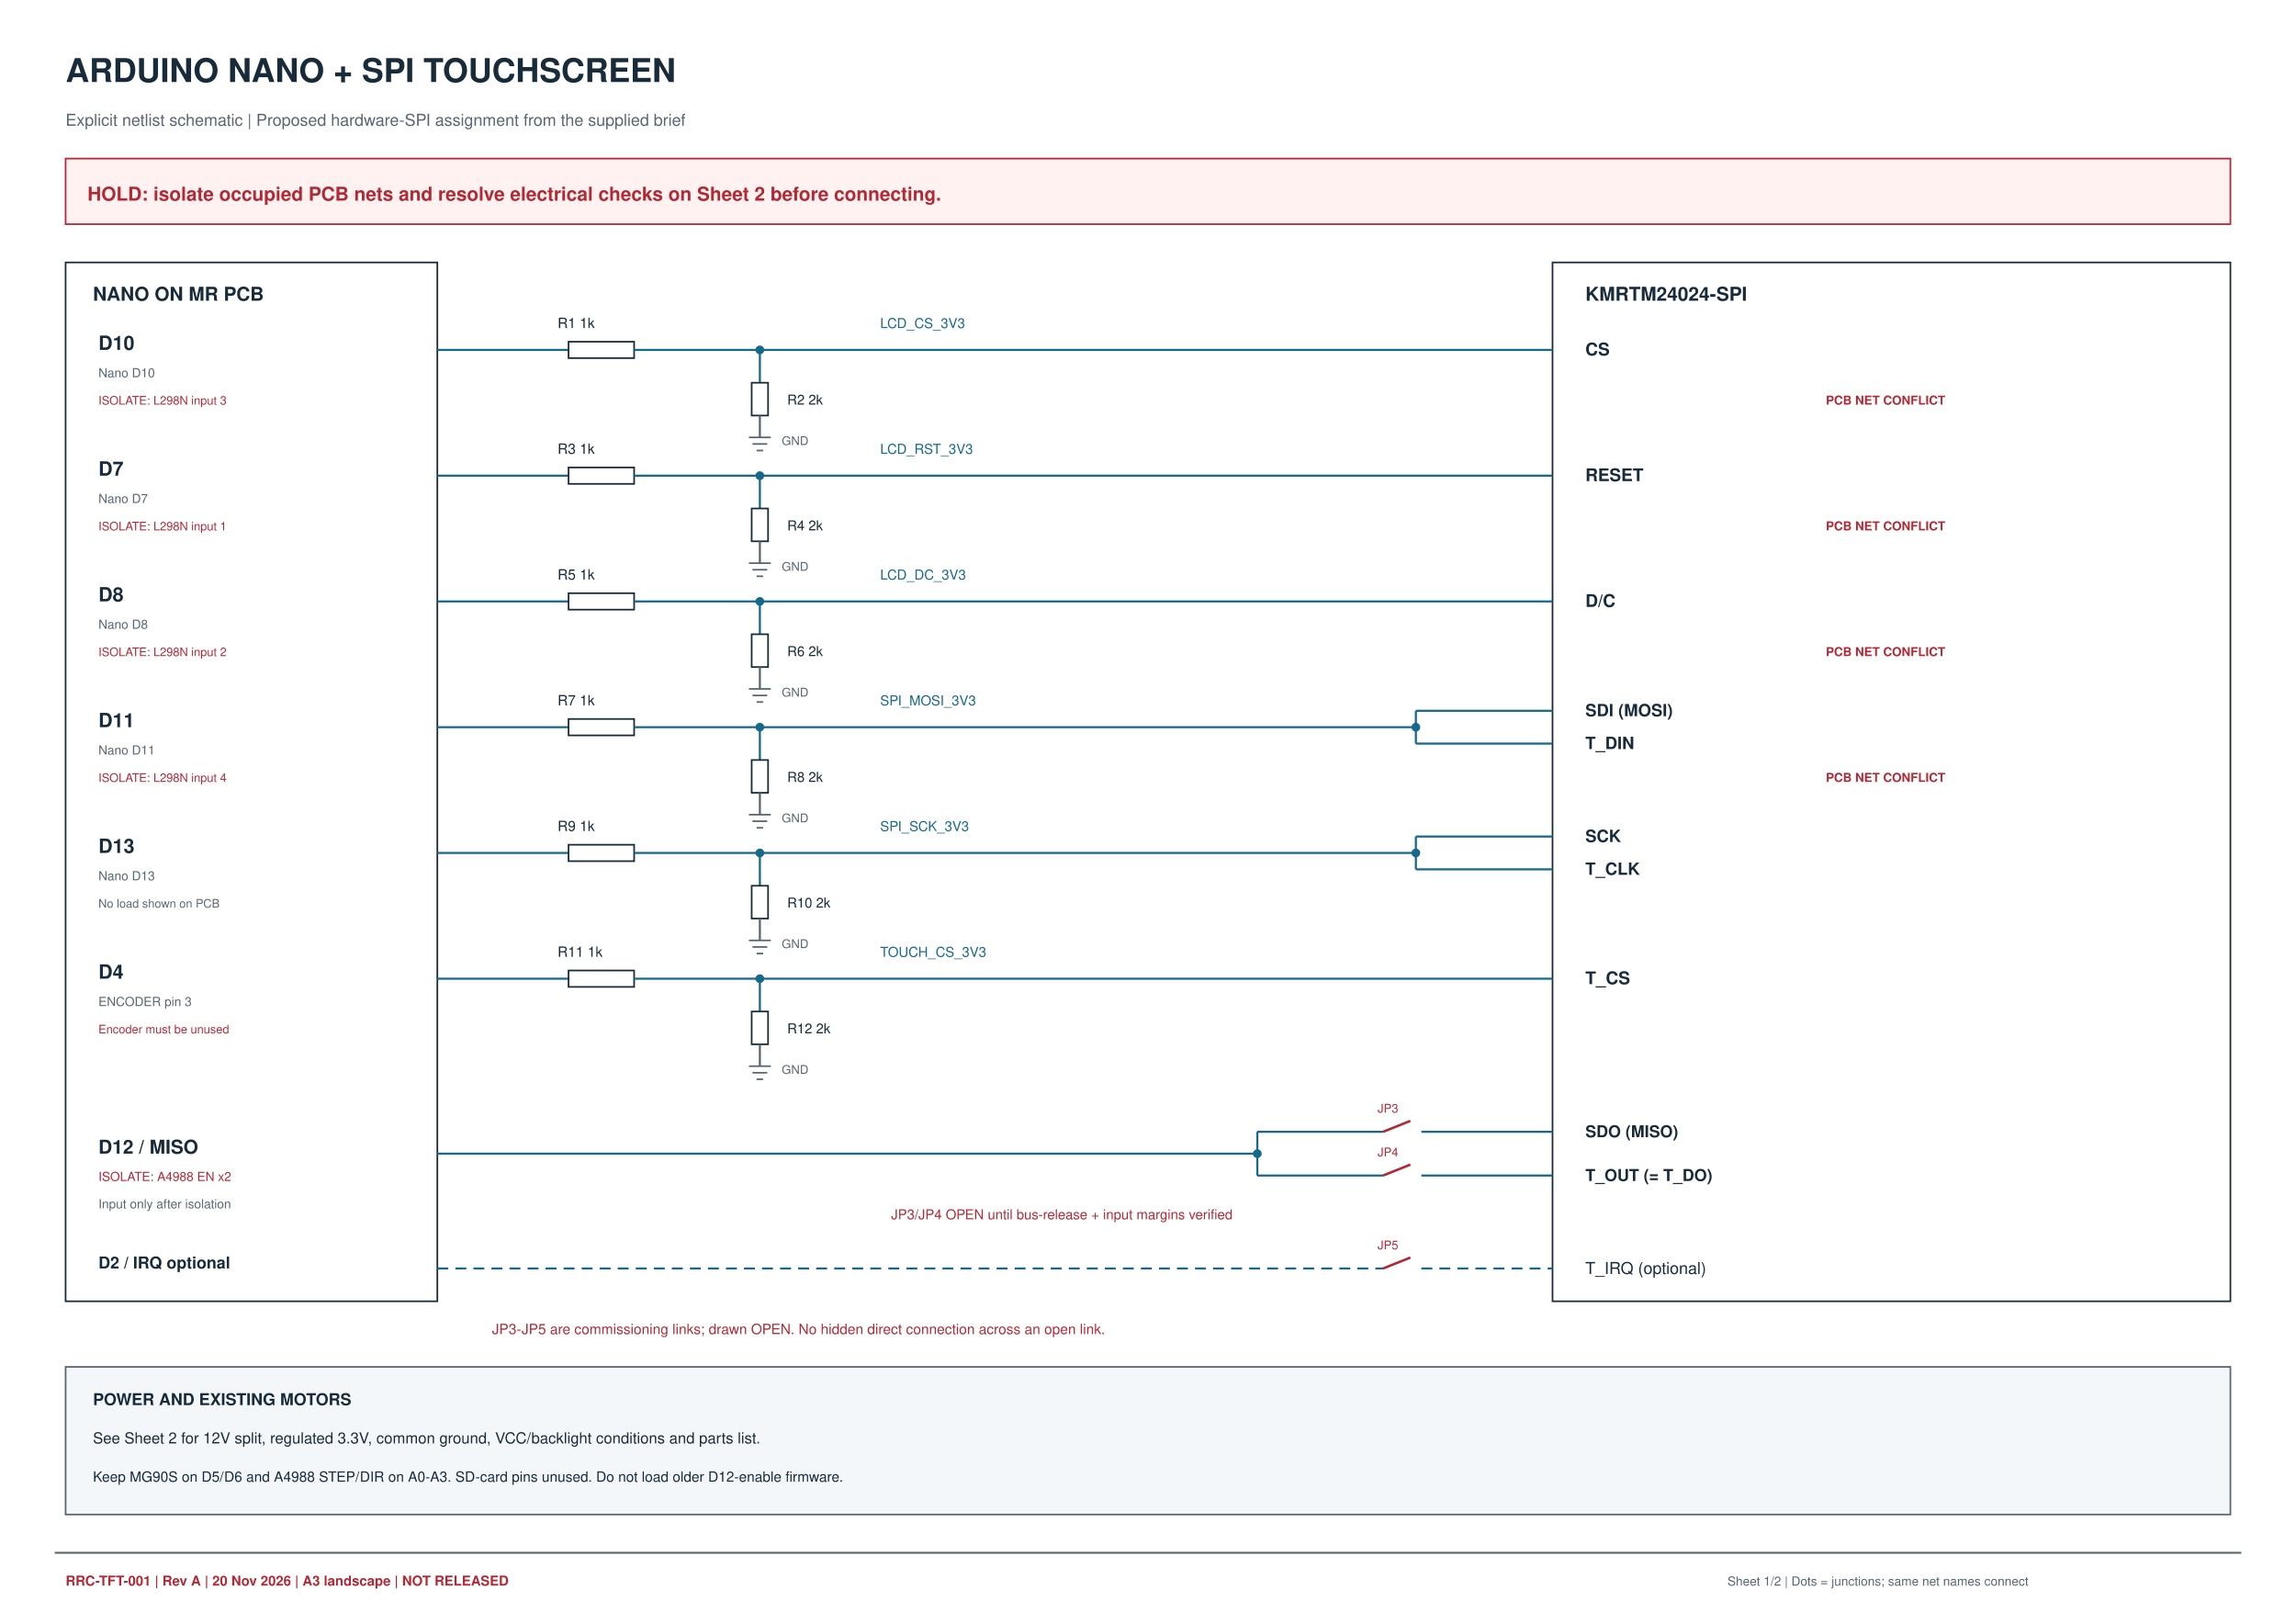
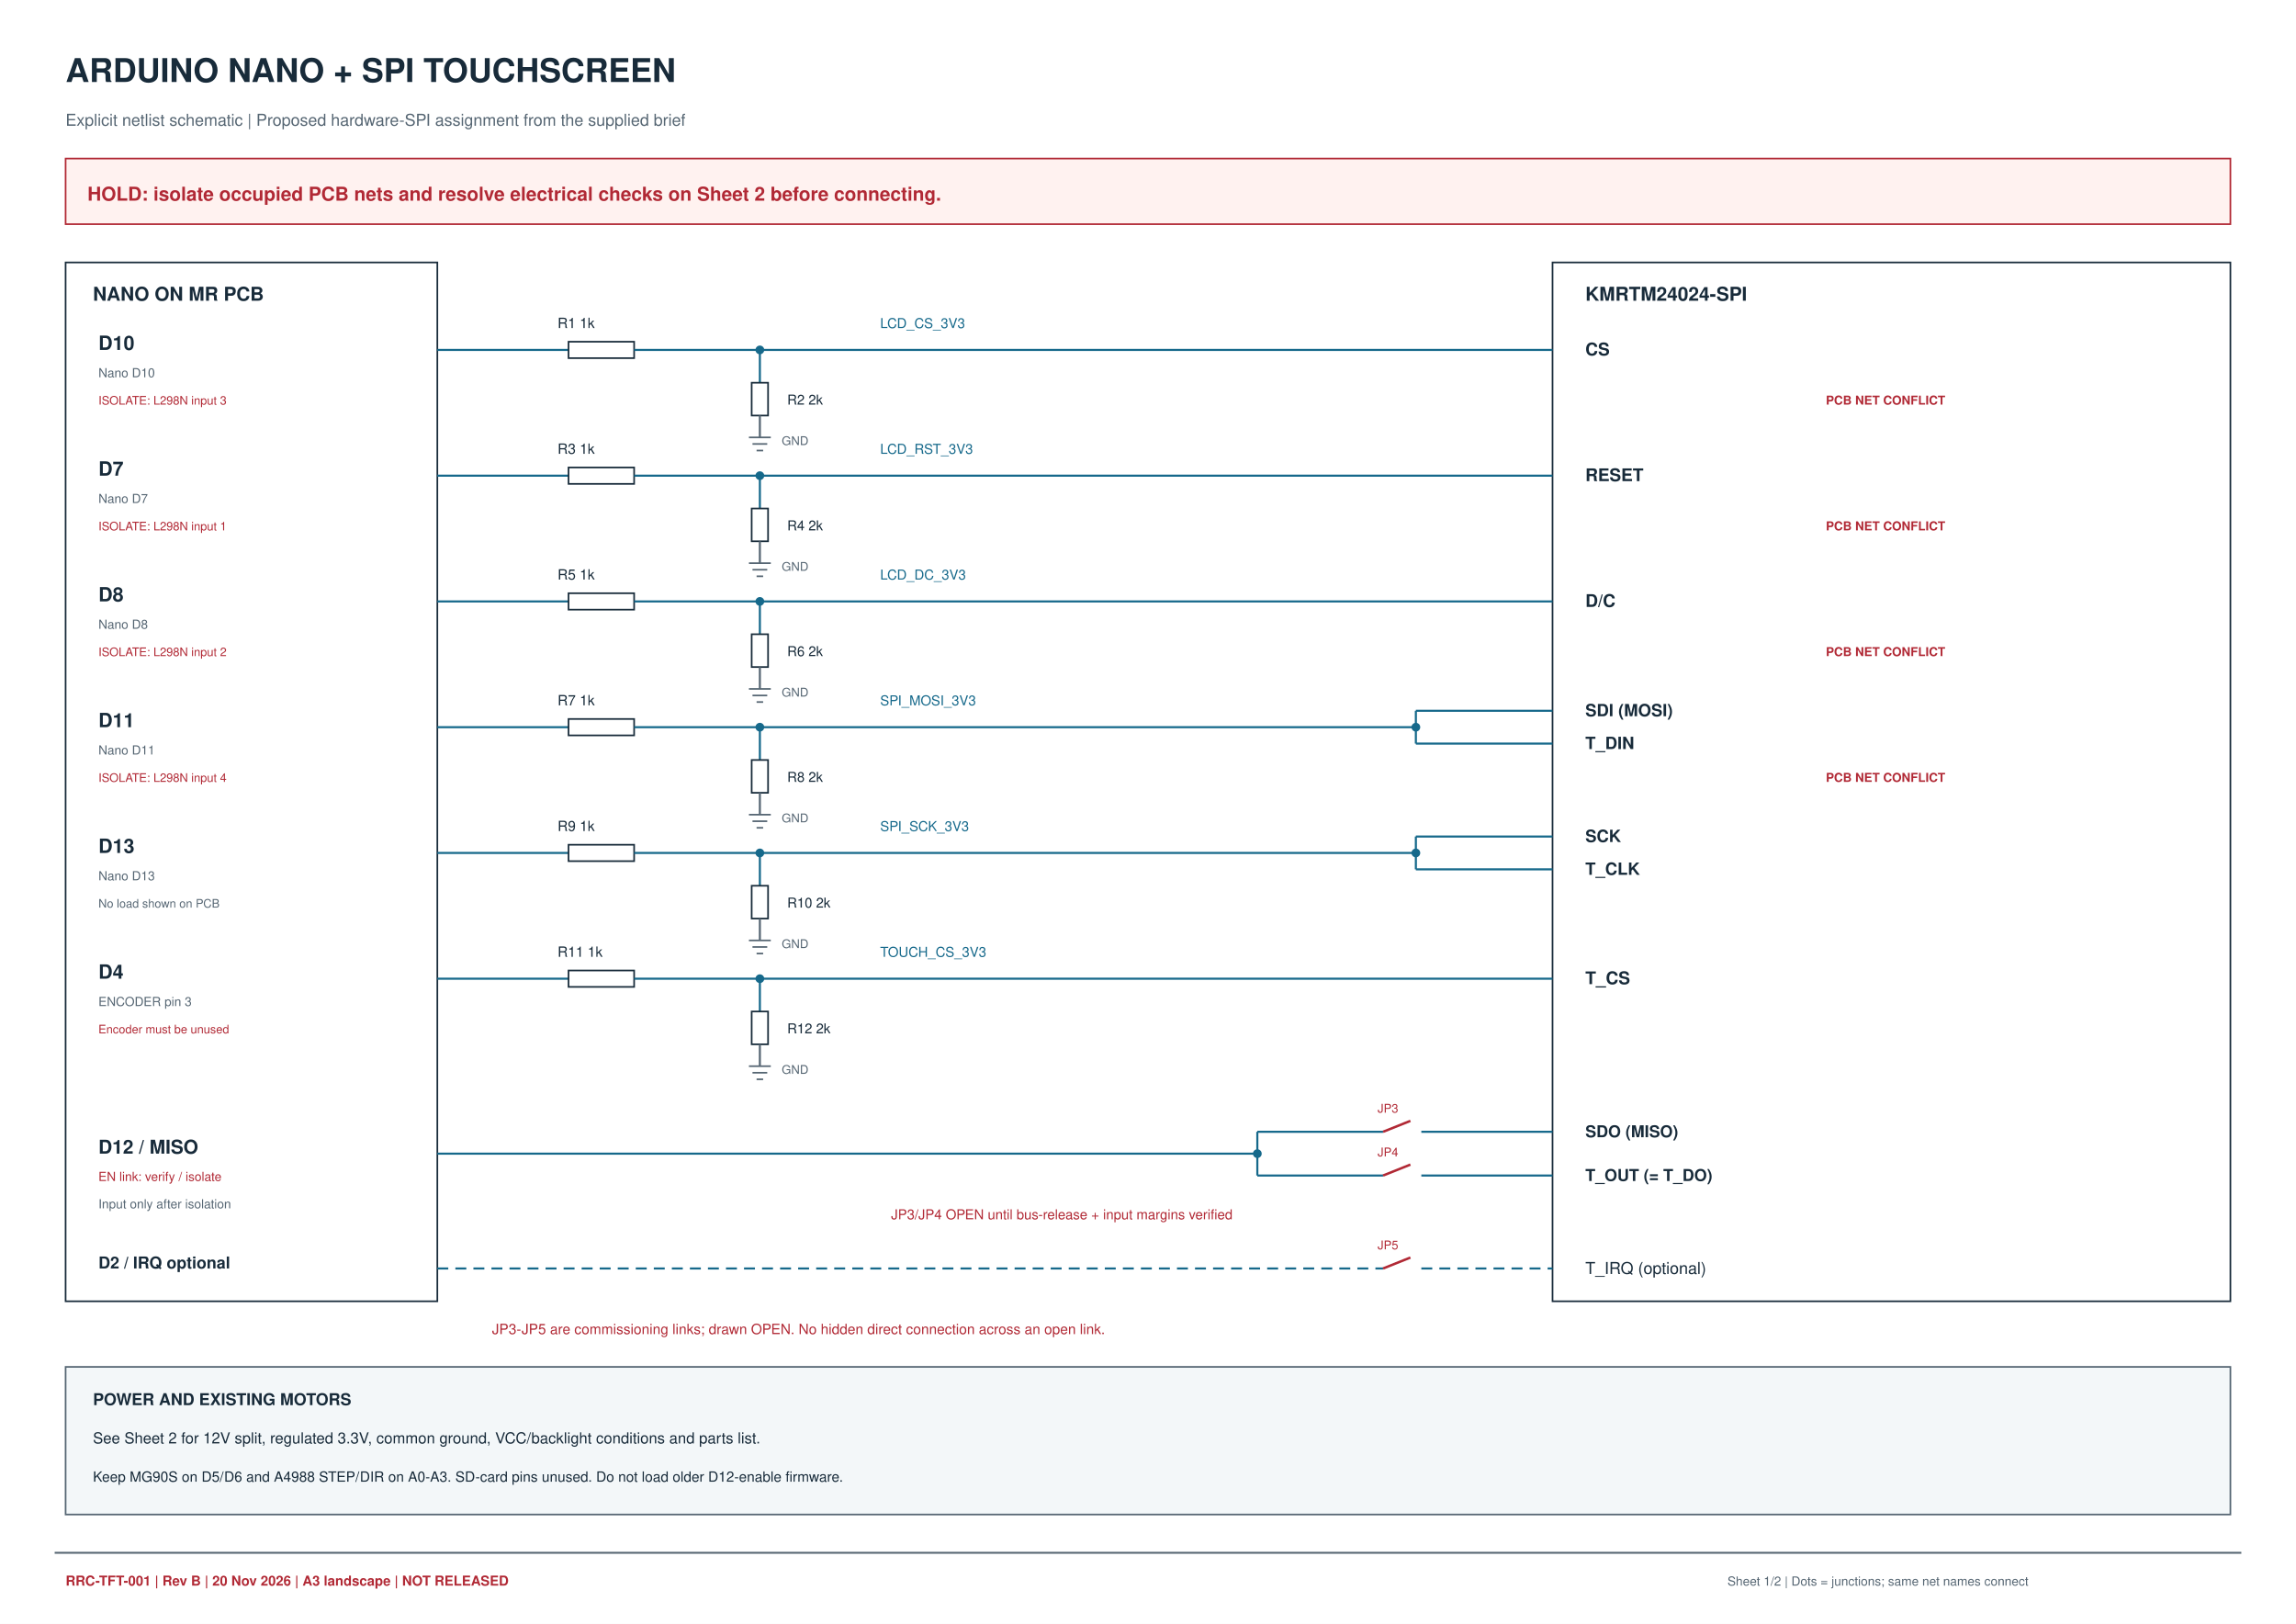
<svg xmlns="http://www.w3.org/2000/svg" width="420mm" height="297mm" viewBox="0 0 420 297">
  <rect width="420" height="297" fill="white" />
  <text x="12" y="15" font-family="Helvetica,Arial,sans-serif" font-size="6" font-weight="bold" fill="#182b3a">ARDUINO NANO + SPI TOUCHSCREEN</text>
  <text x="12" y="23" font-family="Helvetica,Arial,sans-serif" font-size="3" font-weight="normal" fill="#566673">Explicit netlist schematic | Proposed hardware-SPI assignment from the supplied brief</text>
  <rect x="12" y="29" width="396" height="12" fill="#fff2f0" stroke="#b12935" stroke-width=".3" />
  <text x="16" y="36.7" font-family="Helvetica,Arial,sans-serif" font-size="3.5" font-weight="bold" fill="#b12935">HOLD: isolate occupied PCB nets and resolve electrical checks on Sheet 2 before connecting.</text>
  <rect x="12" y="48" width="68" height="190" fill="white" stroke="#182b3a" stroke-width=".3" />
  <text x="17" y="55" font-family="Helvetica,Arial,sans-serif" font-size="3.5" font-weight="bold" fill="#182b3a">NANO ON MR PCB</text>
  <rect x="284" y="48" width="124" height="190" fill="white" stroke="#182b3a" stroke-width=".3" />
  <text x="290" y="55" font-family="Helvetica,Arial,sans-serif" font-size="3.5" font-weight="bold" fill="#182b3a">KMRTM24024-SPI</text>
  <text x="18" y="64" font-family="Helvetica,Arial,sans-serif" font-size="3.6" font-weight="bold" fill="#182b3a">D10</text>
  <text x="18" y="69" font-family="Helvetica,Arial,sans-serif" font-size="2.3" font-weight="normal" fill="#566673">Nano D10</text>
  <text x="18" y="74" font-family="Helvetica,Arial,sans-serif" font-size="2.15" font-weight="normal" fill="#b12935">ISOLATE: L298N input 3</text>
  <line x1="80" y1="64" x2="104" y2="64" stroke="#16698b" stroke-width="0.38" />
  <rect x="104" y="62.5" width="12" height="3" fill="white" stroke="#182b3a" stroke-width=".3" />
  <text x="102" y="60" font-family="Helvetica,Arial,sans-serif" font-size="2.6" font-weight="normal" fill="#182b3a">R1  1k</text>
  <line x1="116" y1="64" x2="139" y2="64" stroke="#16698b" stroke-width="0.38" />
  <circle cx="139" cy="64" r=".8" fill="#16698b" />
  <line x1="139" y1="64" x2="139" y2="70" stroke="#16698b" stroke-width="0.38" />
  <rect x="137.5" y="70" width="3" height="6" fill="white" stroke="#182b3a" stroke-width=".3" />
  <text x="144" y="74" font-family="Helvetica,Arial,sans-serif" font-size="2.5" font-weight="normal" fill="#182b3a">R2  2k</text>
  <line x1="139" y1="76" x2="139" y2="80" stroke="#566673" stroke-width="0.38" />
  <line x1="137.0" y1="80" x2="141.0" y2="80" stroke="#566673" stroke-width="0.3" />
  <line x1="137.65" y1="81.2" x2="140.35" y2="81.2" stroke="#566673" stroke-width="0.3" />
  <line x1="138.4" y1="82.4" x2="139.6" y2="82.4" stroke="#566673" stroke-width="0.3" />
  <text x="143" y="81.4" font-family="Helvetica,Arial,sans-serif" font-size="2.2" font-weight="normal" fill="#566673">GND</text>
  <text x="161" y="60" font-family="Helvetica,Arial,sans-serif" font-size="2.5" font-weight="normal" fill="#16698b">LCD_CS_3V3</text>
  <line x1="139" y1="64" x2="284" y2="64" stroke="#16698b" stroke-width="0.38" />
  <text x="290" y="65" font-family="Helvetica,Arial,sans-serif" font-size="3.2" font-weight="bold" fill="#182b3a">CS</text>
  <text x="334" y="74" font-family="Helvetica,Arial,sans-serif" font-size="2.25" font-weight="bold" fill="#b12935">PCB NET CONFLICT</text>
  <text x="18" y="87" font-family="Helvetica,Arial,sans-serif" font-size="3.6" font-weight="bold" fill="#182b3a">D7</text>
  <text x="18" y="92" font-family="Helvetica,Arial,sans-serif" font-size="2.3" font-weight="normal" fill="#566673">Nano D7</text>
  <text x="18" y="97" font-family="Helvetica,Arial,sans-serif" font-size="2.15" font-weight="normal" fill="#b12935">ISOLATE: L298N input 1</text>
  <line x1="80" y1="87" x2="104" y2="87" stroke="#16698b" stroke-width="0.38" />
  <rect x="104" y="85.5" width="12" height="3" fill="white" stroke="#182b3a" stroke-width=".3" />
  <text x="102" y="83" font-family="Helvetica,Arial,sans-serif" font-size="2.6" font-weight="normal" fill="#182b3a">R3  1k</text>
  <line x1="116" y1="87" x2="139" y2="87" stroke="#16698b" stroke-width="0.38" />
  <circle cx="139" cy="87" r=".8" fill="#16698b" />
  <line x1="139" y1="87" x2="139" y2="93" stroke="#16698b" stroke-width="0.38" />
  <rect x="137.5" y="93" width="3" height="6" fill="white" stroke="#182b3a" stroke-width=".3" />
  <text x="144" y="97" font-family="Helvetica,Arial,sans-serif" font-size="2.5" font-weight="normal" fill="#182b3a">R4  2k</text>
  <line x1="139" y1="99" x2="139" y2="103" stroke="#566673" stroke-width="0.38" />
  <line x1="137.0" y1="103" x2="141.0" y2="103" stroke="#566673" stroke-width="0.3" />
  <line x1="137.65" y1="104.2" x2="140.35" y2="104.2" stroke="#566673" stroke-width="0.3" />
  <line x1="138.4" y1="105.4" x2="139.6" y2="105.4" stroke="#566673" stroke-width="0.3" />
  <text x="143" y="104.4" font-family="Helvetica,Arial,sans-serif" font-size="2.2" font-weight="normal" fill="#566673">GND</text>
  <text x="161" y="83" font-family="Helvetica,Arial,sans-serif" font-size="2.5" font-weight="normal" fill="#16698b">LCD_RST_3V3</text>
  <line x1="139" y1="87" x2="284" y2="87" stroke="#16698b" stroke-width="0.38" />
  <text x="290" y="88" font-family="Helvetica,Arial,sans-serif" font-size="3.2" font-weight="bold" fill="#182b3a">RESET</text>
  <text x="334" y="97" font-family="Helvetica,Arial,sans-serif" font-size="2.25" font-weight="bold" fill="#b12935">PCB NET CONFLICT</text>
  <text x="18" y="110" font-family="Helvetica,Arial,sans-serif" font-size="3.6" font-weight="bold" fill="#182b3a">D8</text>
  <text x="18" y="115" font-family="Helvetica,Arial,sans-serif" font-size="2.3" font-weight="normal" fill="#566673">Nano D8</text>
  <text x="18" y="120" font-family="Helvetica,Arial,sans-serif" font-size="2.15" font-weight="normal" fill="#b12935">ISOLATE: L298N input 2</text>
  <line x1="80" y1="110" x2="104" y2="110" stroke="#16698b" stroke-width="0.38" />
  <rect x="104" y="108.5" width="12" height="3" fill="white" stroke="#182b3a" stroke-width=".3" />
  <text x="102" y="106" font-family="Helvetica,Arial,sans-serif" font-size="2.6" font-weight="normal" fill="#182b3a">R5  1k</text>
  <line x1="116" y1="110" x2="139" y2="110" stroke="#16698b" stroke-width="0.38" />
  <circle cx="139" cy="110" r=".8" fill="#16698b" />
  <line x1="139" y1="110" x2="139" y2="116" stroke="#16698b" stroke-width="0.38" />
  <rect x="137.5" y="116" width="3" height="6" fill="white" stroke="#182b3a" stroke-width=".3" />
  <text x="144" y="120" font-family="Helvetica,Arial,sans-serif" font-size="2.5" font-weight="normal" fill="#182b3a">R6  2k</text>
  <line x1="139" y1="122" x2="139" y2="126" stroke="#566673" stroke-width="0.38" />
  <line x1="137.0" y1="126" x2="141.0" y2="126" stroke="#566673" stroke-width="0.3" />
  <line x1="137.65" y1="127.2" x2="140.35" y2="127.2" stroke="#566673" stroke-width="0.3" />
  <line x1="138.4" y1="128.4" x2="139.6" y2="128.4" stroke="#566673" stroke-width="0.3" />
  <text x="143" y="127.4" font-family="Helvetica,Arial,sans-serif" font-size="2.2" font-weight="normal" fill="#566673">GND</text>
  <text x="161" y="106" font-family="Helvetica,Arial,sans-serif" font-size="2.5" font-weight="normal" fill="#16698b">LCD_DC_3V3</text>
  <line x1="139" y1="110" x2="284" y2="110" stroke="#16698b" stroke-width="0.38" />
  <text x="290" y="111" font-family="Helvetica,Arial,sans-serif" font-size="3.2" font-weight="bold" fill="#182b3a">D/C</text>
  <text x="334" y="120" font-family="Helvetica,Arial,sans-serif" font-size="2.25" font-weight="bold" fill="#b12935">PCB NET CONFLICT</text>
  <text x="18" y="133" font-family="Helvetica,Arial,sans-serif" font-size="3.6" font-weight="bold" fill="#182b3a">D11</text>
  <text x="18" y="138" font-family="Helvetica,Arial,sans-serif" font-size="2.3" font-weight="normal" fill="#566673">Nano D11</text>
  <text x="18" y="143" font-family="Helvetica,Arial,sans-serif" font-size="2.15" font-weight="normal" fill="#b12935">ISOLATE: L298N input 4</text>
  <line x1="80" y1="133" x2="104" y2="133" stroke="#16698b" stroke-width="0.38" />
  <rect x="104" y="131.5" width="12" height="3" fill="white" stroke="#182b3a" stroke-width=".3" />
  <text x="102" y="129" font-family="Helvetica,Arial,sans-serif" font-size="2.6" font-weight="normal" fill="#182b3a">R7  1k</text>
  <line x1="116" y1="133" x2="139" y2="133" stroke="#16698b" stroke-width="0.38" />
  <circle cx="139" cy="133" r=".8" fill="#16698b" />
  <line x1="139" y1="133" x2="139" y2="139" stroke="#16698b" stroke-width="0.38" />
  <rect x="137.5" y="139" width="3" height="6" fill="white" stroke="#182b3a" stroke-width=".3" />
  <text x="144" y="143" font-family="Helvetica,Arial,sans-serif" font-size="2.5" font-weight="normal" fill="#182b3a">R8  2k</text>
  <line x1="139" y1="145" x2="139" y2="149" stroke="#566673" stroke-width="0.38" />
  <line x1="137.0" y1="149" x2="141.0" y2="149" stroke="#566673" stroke-width="0.3" />
  <line x1="137.65" y1="150.2" x2="140.35" y2="150.2" stroke="#566673" stroke-width="0.3" />
  <line x1="138.4" y1="151.4" x2="139.6" y2="151.4" stroke="#566673" stroke-width="0.3" />
  <text x="143" y="150.4" font-family="Helvetica,Arial,sans-serif" font-size="2.2" font-weight="normal" fill="#566673">GND</text>
  <text x="161" y="129" font-family="Helvetica,Arial,sans-serif" font-size="2.5" font-weight="normal" fill="#16698b">SPI_MOSI_3V3</text>
  <line x1="139" y1="133" x2="259" y2="133" stroke="#16698b" stroke-width="0.38" />
  <circle cx="259" cy="133" r=".8" fill="#16698b" />
  <line x1="259" y1="130" x2="259" y2="136" stroke="#16698b" stroke-width="0.38" />
  <line x1="259" y1="130" x2="284" y2="130" stroke="#16698b" stroke-width="0.38" />
  <text x="290" y="131" font-family="Helvetica,Arial,sans-serif" font-size="3.1" font-weight="bold" fill="#182b3a">SDI (MOSI)</text>
  <line x1="259" y1="136" x2="284" y2="136" stroke="#16698b" stroke-width="0.38" />
  <text x="290" y="137" font-family="Helvetica,Arial,sans-serif" font-size="3.1" font-weight="bold" fill="#182b3a">T_DIN</text>
  <text x="334" y="143" font-family="Helvetica,Arial,sans-serif" font-size="2.25" font-weight="bold" fill="#b12935">PCB NET CONFLICT</text>
  <text x="18" y="156" font-family="Helvetica,Arial,sans-serif" font-size="3.6" font-weight="bold" fill="#182b3a">D13</text>
  <text x="18" y="161" font-family="Helvetica,Arial,sans-serif" font-size="2.3" font-weight="normal" fill="#566673">Nano D13</text>
  <text x="18" y="166" font-family="Helvetica,Arial,sans-serif" font-size="2.15" font-weight="normal" fill="#566673">No load shown on PCB</text>
  <line x1="80" y1="156" x2="104" y2="156" stroke="#16698b" stroke-width="0.38" />
  <rect x="104" y="154.5" width="12" height="3" fill="white" stroke="#182b3a" stroke-width=".3" />
  <text x="102" y="152" font-family="Helvetica,Arial,sans-serif" font-size="2.6" font-weight="normal" fill="#182b3a">R9  1k</text>
  <line x1="116" y1="156" x2="139" y2="156" stroke="#16698b" stroke-width="0.38" />
  <circle cx="139" cy="156" r=".8" fill="#16698b" />
  <line x1="139" y1="156" x2="139" y2="162" stroke="#16698b" stroke-width="0.38" />
  <rect x="137.5" y="162" width="3" height="6" fill="white" stroke="#182b3a" stroke-width=".3" />
  <text x="144" y="166" font-family="Helvetica,Arial,sans-serif" font-size="2.5" font-weight="normal" fill="#182b3a">R10  2k</text>
  <line x1="139" y1="168" x2="139" y2="172" stroke="#566673" stroke-width="0.38" />
  <line x1="137.0" y1="172" x2="141.0" y2="172" stroke="#566673" stroke-width="0.3" />
  <line x1="137.65" y1="173.2" x2="140.35" y2="173.2" stroke="#566673" stroke-width="0.3" />
  <line x1="138.4" y1="174.4" x2="139.6" y2="174.4" stroke="#566673" stroke-width="0.3" />
  <text x="143" y="173.4" font-family="Helvetica,Arial,sans-serif" font-size="2.2" font-weight="normal" fill="#566673">GND</text>
  <text x="161" y="152" font-family="Helvetica,Arial,sans-serif" font-size="2.5" font-weight="normal" fill="#16698b">SPI_SCK_3V3</text>
  <line x1="139" y1="156" x2="259" y2="156" stroke="#16698b" stroke-width="0.38" />
  <circle cx="259" cy="156" r=".8" fill="#16698b" />
  <line x1="259" y1="153" x2="259" y2="159" stroke="#16698b" stroke-width="0.38" />
  <line x1="259" y1="153" x2="284" y2="153" stroke="#16698b" stroke-width="0.38" />
  <text x="290" y="154" font-family="Helvetica,Arial,sans-serif" font-size="3.1" font-weight="bold" fill="#182b3a">SCK</text>
  <line x1="259" y1="159" x2="284" y2="159" stroke="#16698b" stroke-width="0.38" />
  <text x="290" y="160" font-family="Helvetica,Arial,sans-serif" font-size="3.1" font-weight="bold" fill="#182b3a">T_CLK</text>
  <text x="18" y="179" font-family="Helvetica,Arial,sans-serif" font-size="3.6" font-weight="bold" fill="#182b3a">D4</text>
  <text x="18" y="184" font-family="Helvetica,Arial,sans-serif" font-size="2.3" font-weight="normal" fill="#566673">ENCODER pin 3</text>
  <text x="18" y="189" font-family="Helvetica,Arial,sans-serif" font-size="2.15" font-weight="normal" fill="#b12935">Encoder must be unused</text>
  <line x1="80" y1="179" x2="104" y2="179" stroke="#16698b" stroke-width="0.38" />
  <rect x="104" y="177.5" width="12" height="3" fill="white" stroke="#182b3a" stroke-width=".3" />
  <text x="102" y="175" font-family="Helvetica,Arial,sans-serif" font-size="2.6" font-weight="normal" fill="#182b3a">R11  1k</text>
  <line x1="116" y1="179" x2="139" y2="179" stroke="#16698b" stroke-width="0.38" />
  <circle cx="139" cy="179" r=".8" fill="#16698b" />
  <line x1="139" y1="179" x2="139" y2="185" stroke="#16698b" stroke-width="0.38" />
  <rect x="137.5" y="185" width="3" height="6" fill="white" stroke="#182b3a" stroke-width=".3" />
  <text x="144" y="189" font-family="Helvetica,Arial,sans-serif" font-size="2.5" font-weight="normal" fill="#182b3a">R12  2k</text>
  <line x1="139" y1="191" x2="139" y2="195" stroke="#566673" stroke-width="0.38" />
  <line x1="137.0" y1="195" x2="141.0" y2="195" stroke="#566673" stroke-width="0.3" />
  <line x1="137.65" y1="196.2" x2="140.35" y2="196.2" stroke="#566673" stroke-width="0.3" />
  <line x1="138.4" y1="197.4" x2="139.6" y2="197.4" stroke="#566673" stroke-width="0.3" />
  <text x="143" y="196.4" font-family="Helvetica,Arial,sans-serif" font-size="2.2" font-weight="normal" fill="#566673">GND</text>
  <text x="161" y="175" font-family="Helvetica,Arial,sans-serif" font-size="2.5" font-weight="normal" fill="#16698b">TOUCH_CS_3V3</text>
  <line x1="139" y1="179" x2="284" y2="179" stroke="#16698b" stroke-width="0.38" />
  <text x="290" y="180" font-family="Helvetica,Arial,sans-serif" font-size="3.2" font-weight="bold" fill="#182b3a">T_CS</text>
  <text x="18" y="211" font-family="Helvetica,Arial,sans-serif" font-size="3.5" font-weight="bold" fill="#182b3a">D12 / MISO</text>
-   <text x="18" y="216" font-family="Helvetica,Arial,sans-serif" font-size="2.3" font-weight="normal" fill="#b12935">ISOLATE: A4988 EN x2</text>
+   <text x="18" y="216" font-family="Helvetica,Arial,sans-serif" font-size="2.3" font-weight="normal" fill="#b12935">EN link: verify / isolate</text>
  <text x="18" y="221" font-family="Helvetica,Arial,sans-serif" font-size="2.3" font-weight="normal" fill="#566673">Input only after isolation</text>
  <line x1="80" y1="211" x2="230" y2="211" stroke="#16698b" stroke-width="0.38" />
  <circle cx="230" cy="211" r=".8" fill="#16698b" />
  <line x1="230" y1="207" x2="230" y2="215" stroke="#16698b" stroke-width="0.38" />
  <line x1="230" y1="207" x2="253" y2="207" stroke="#16698b" stroke-width="0.38" />
  <line x1="253" y1="207" x2="258" y2="205" stroke="#b12935" stroke-width="0.45" />
  <text x="252" y="203.5" font-family="Helvetica,Arial,sans-serif" font-size="2.2" font-weight="normal" fill="#b12935">JP3</text>
  <line x1="260" y1="207" x2="284" y2="207" stroke="#16698b" stroke-width="0.38" />
  <text x="290" y="208" font-family="Helvetica,Arial,sans-serif" font-size="3" font-weight="bold" fill="#182b3a">SDO (MISO)</text>
  <line x1="230" y1="215" x2="253" y2="215" stroke="#16698b" stroke-width="0.38" />
  <line x1="253" y1="215" x2="258" y2="213" stroke="#b12935" stroke-width="0.45" />
  <text x="252" y="211.5" font-family="Helvetica,Arial,sans-serif" font-size="2.2" font-weight="normal" fill="#b12935">JP4</text>
  <line x1="260" y1="215" x2="284" y2="215" stroke="#16698b" stroke-width="0.38" />
  <text x="290" y="216" font-family="Helvetica,Arial,sans-serif" font-size="3" font-weight="bold" fill="#182b3a">T_OUT (= T_DO)</text>
  <text x="163" y="223" font-family="Helvetica,Arial,sans-serif" font-size="2.5" font-weight="normal" fill="#b12935">JP3/JP4 OPEN until bus-release + input margins verified</text>
  <text x="18" y="232" font-family="Helvetica,Arial,sans-serif" font-size="3" font-weight="bold" fill="#182b3a">D2 / IRQ optional</text>
  <line x1="80" y1="232" x2="253" y2="232" stroke="#16698b" stroke-width="0.38" stroke-dasharray="2 1.3" />
  <line x1="253" y1="232" x2="258" y2="230" stroke="#b12935" stroke-width="0.45" />
  <text x="252" y="228.5" font-family="Helvetica,Arial,sans-serif" font-size="2.2" font-weight="normal" fill="#b12935">JP5</text>
  <line x1="260" y1="232" x2="284" y2="232" stroke="#16698b" stroke-width="0.38" stroke-dasharray="2 1.3" />
  <text x="290" y="233" font-family="Helvetica,Arial,sans-serif" font-size="3" font-weight="normal" fill="#182b3a">T_IRQ (optional)</text>
  <text x="90" y="244" font-family="Helvetica,Arial,sans-serif" font-size="2.6" font-weight="normal" fill="#b12935">JP3-JP5 are commissioning links; drawn OPEN. No hidden direct connection across an open link.</text>
  <rect x="12" y="250" width="396" height="27" fill="#f3f7f9" stroke="#566673" stroke-width=".3" />
  <text x="17" y="257" font-family="Helvetica,Arial,sans-serif" font-size="3" font-weight="bold" fill="#182b3a">POWER AND EXISTING MOTORS</text>
  <text x="17" y="264" font-family="Helvetica,Arial,sans-serif" font-size="2.8" font-weight="normal" fill="#182b3a">See Sheet 2 for 12V split, regulated 3.3V, common ground, VCC/backlight conditions and parts list.</text>
  <text x="17" y="271" font-family="Helvetica,Arial,sans-serif" font-size="2.6" font-weight="normal" fill="#182b3a">Keep MG90S on D5/D6 and A4988 STEP/DIR on A0-A3. SD-card pins unused. Do not load older D12-enable firmware.</text>
  <line x1="10" y1="284" x2="410" y2="284" stroke="#566673" stroke-width="0.35" />
-   <text x="12" y="290" font-family="Helvetica,Arial,sans-serif" font-size="2.5" font-weight="bold" fill="#b12935">RRC-TFT-001 | Rev A | 20 Nov 2026 | A3 landscape | NOT RELEASED</text>
+   <text x="12" y="290" font-family="Helvetica,Arial,sans-serif" font-size="2.5" font-weight="bold" fill="#b12935">RRC-TFT-001 | Rev B | 20 Nov 2026 | A3 landscape | NOT RELEASED</text>
  <text x="316" y="290" font-family="Helvetica,Arial,sans-serif" font-size="2.3" font-weight="normal" fill="#566673">Sheet 1/2 | Dots = junctions; same net names connect</text>
</svg>
